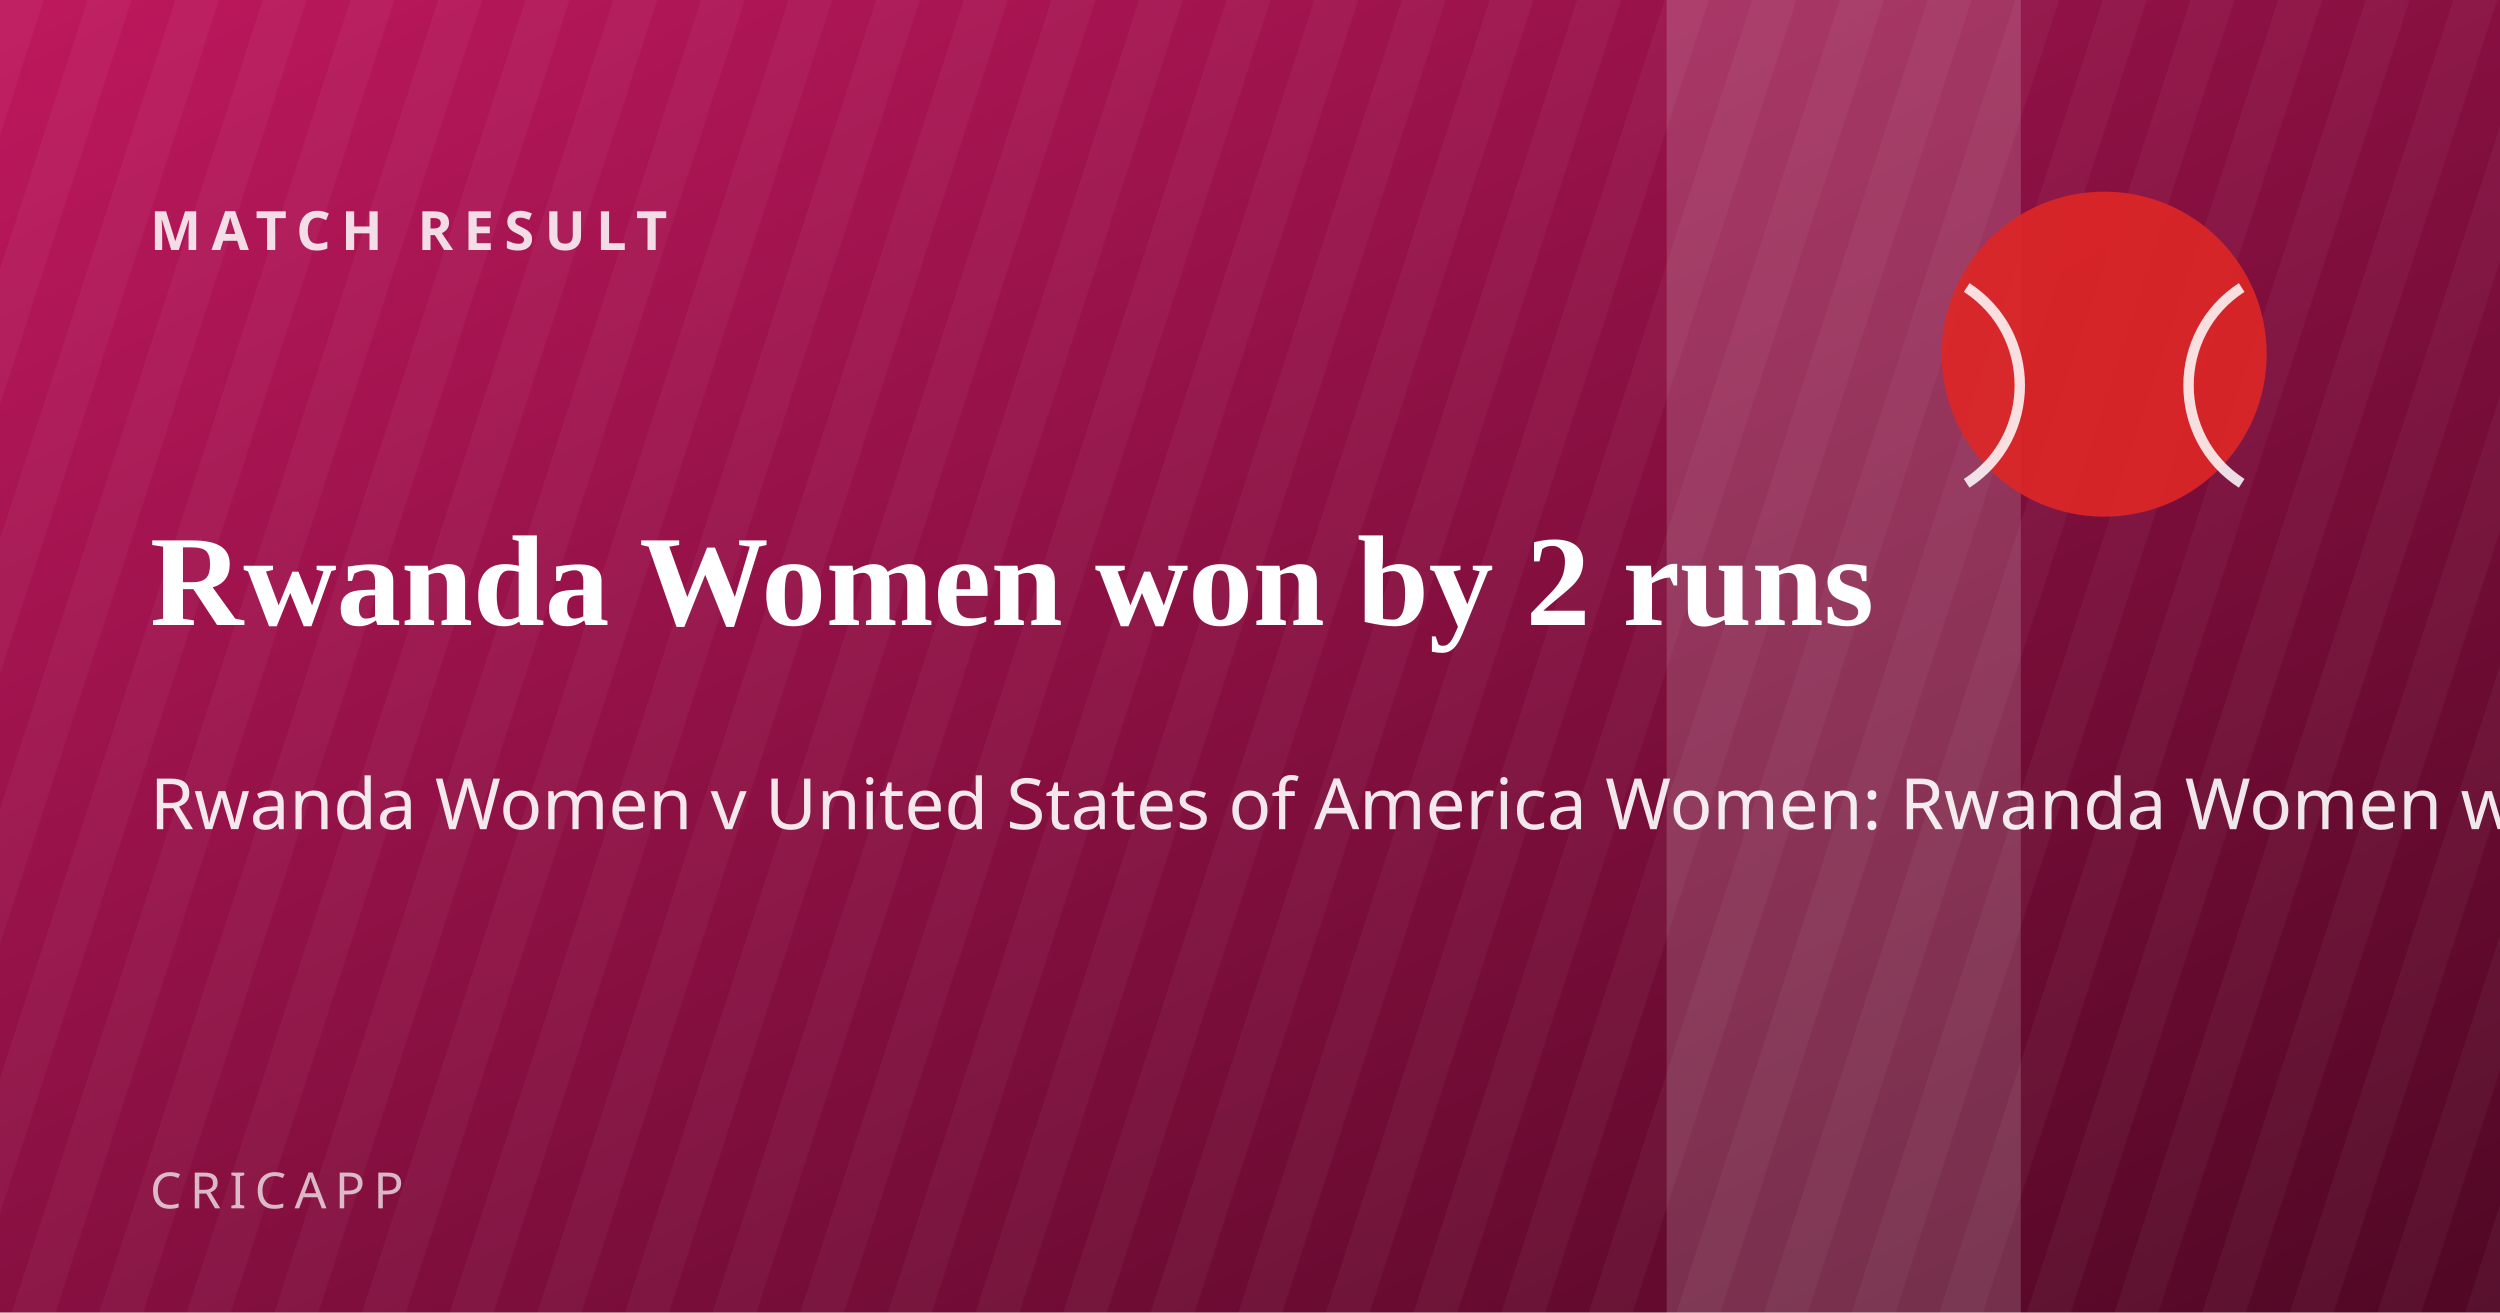
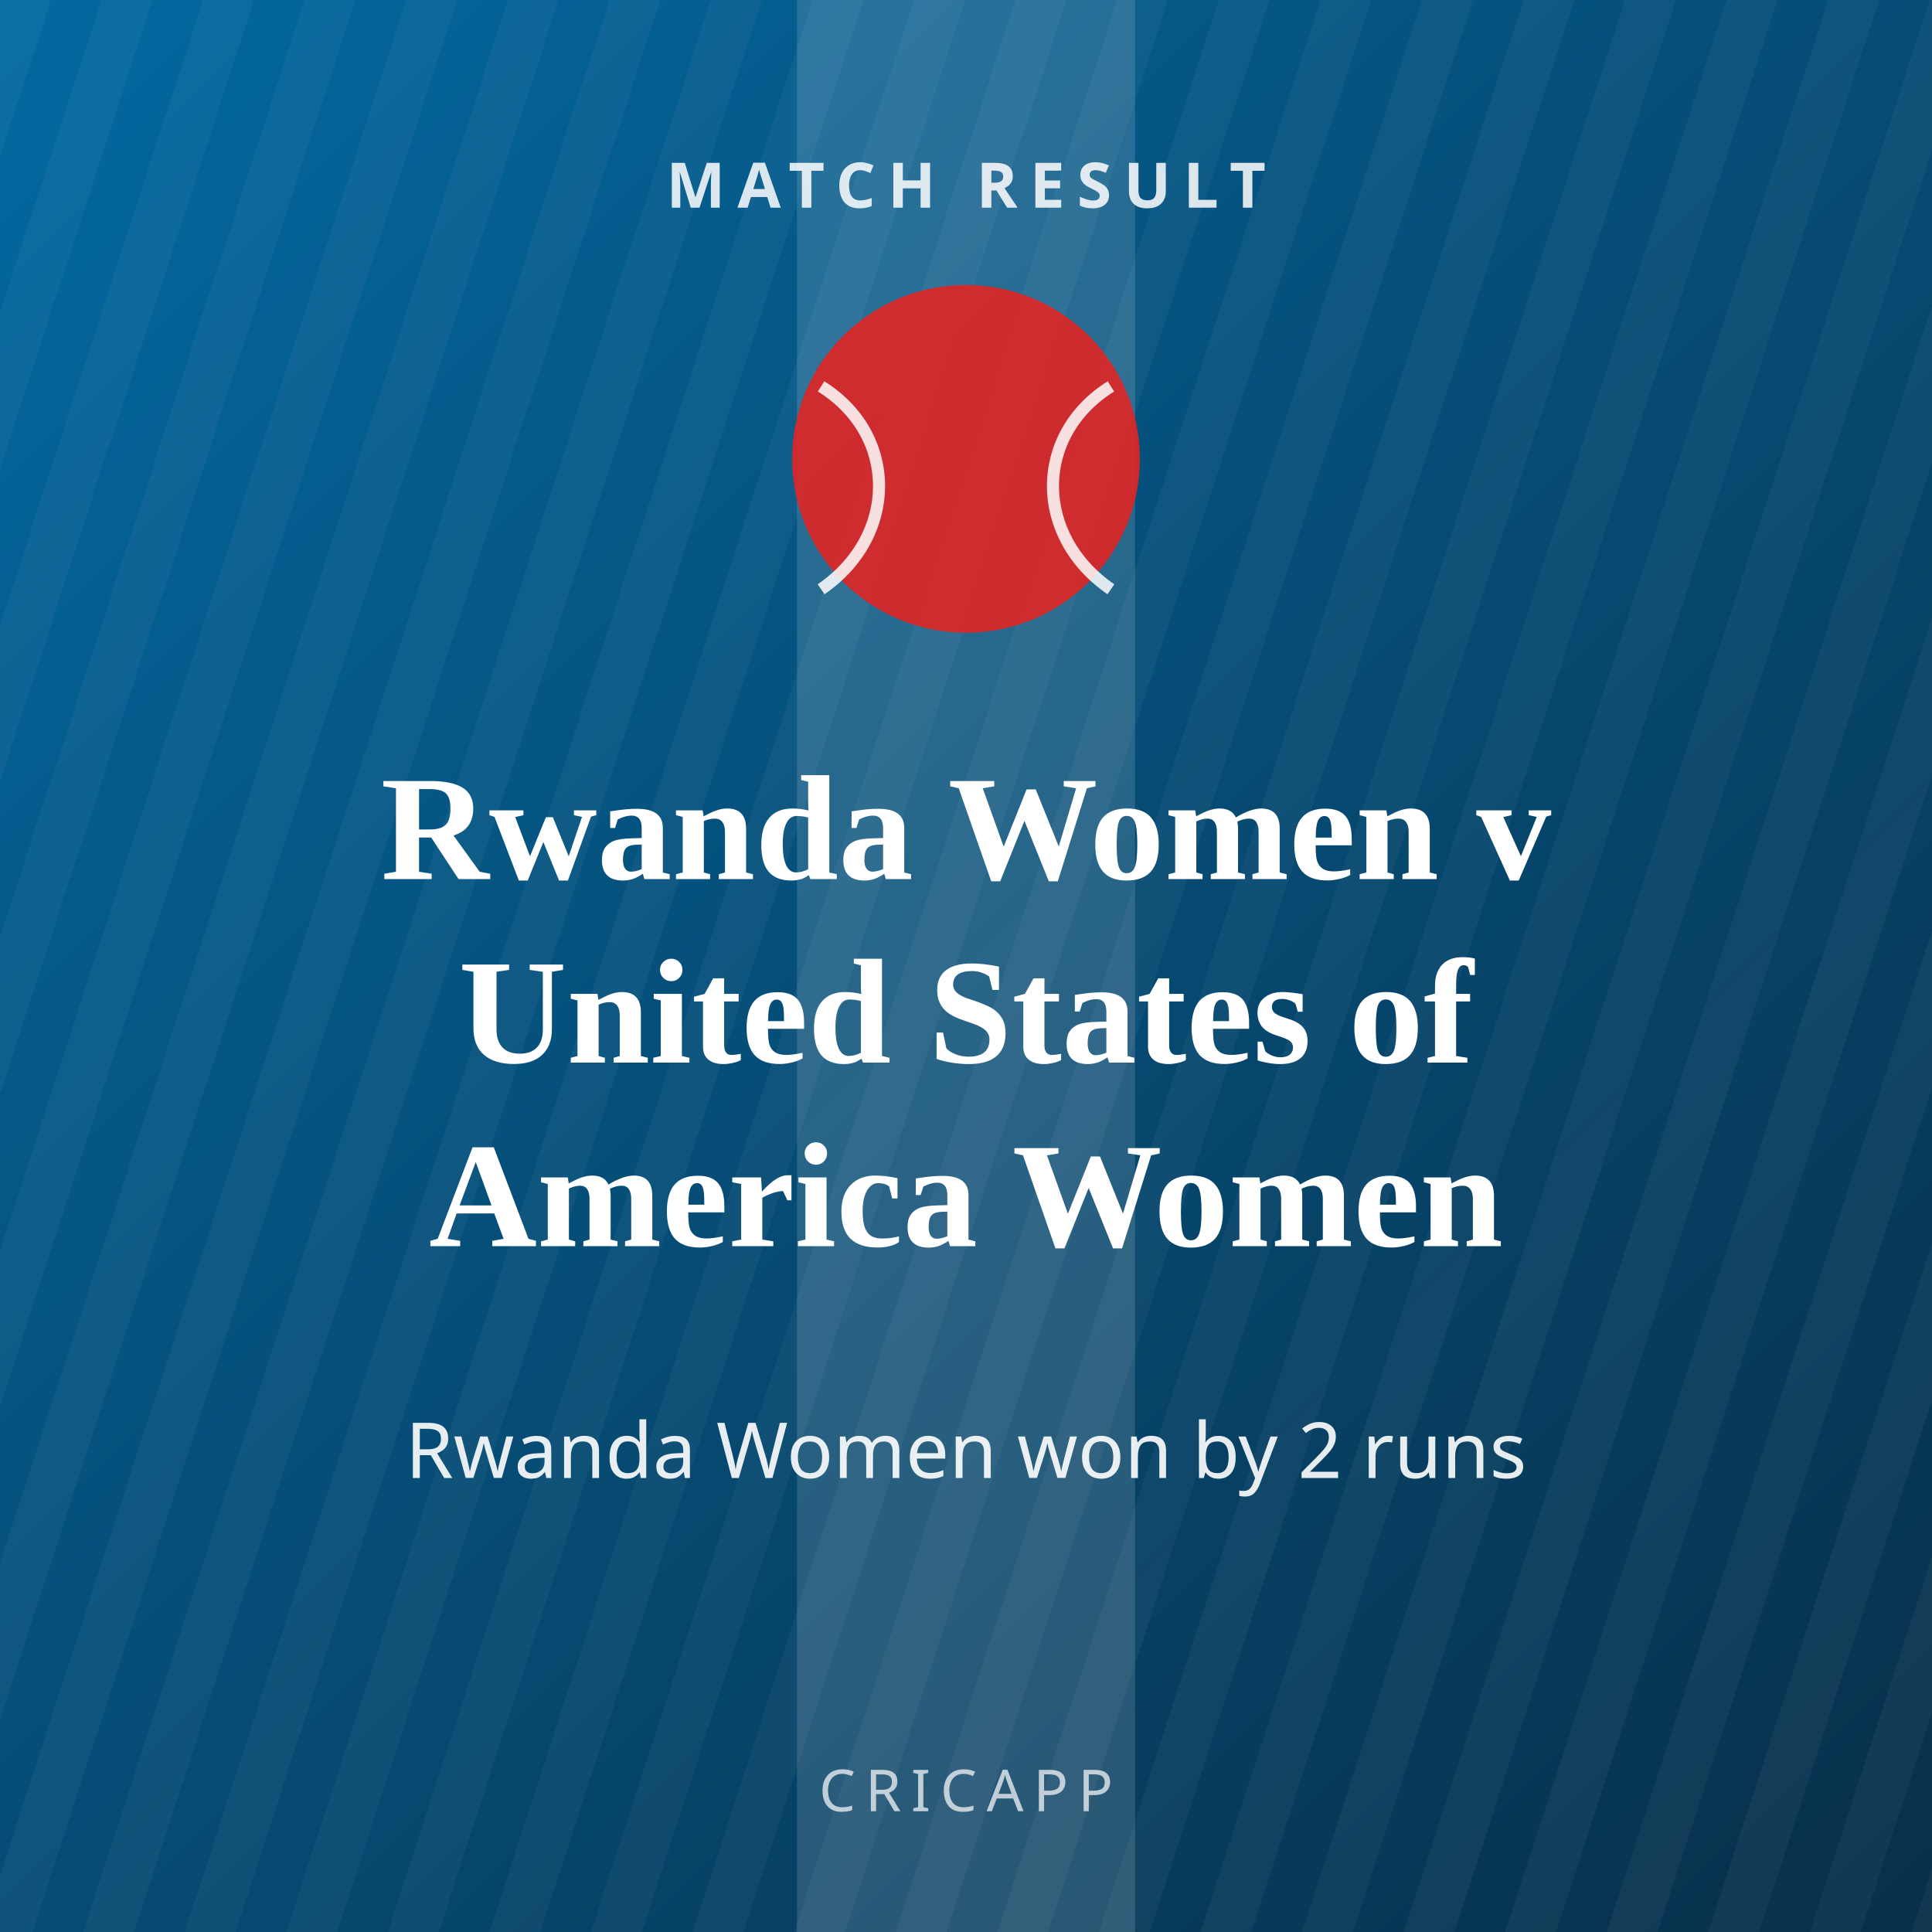
- <svg xmlns="http://www.w3.org/2000/svg" viewBox="0 0 1200 630" role="img" aria-label="Rwanda Women won by 2 runs">
+ <svg xmlns="http://www.w3.org/2000/svg" viewBox="0 0 800 800" role="img" aria-label="Rwanda Women v United States of America Women">
  <defs>
    <linearGradient id="g" x1="0" y1="0" x2="1" y2="1">
-       <stop offset="0" stop-color="#be185d" />
-       <stop offset="1" stop-color="#500724" />
+       <stop offset="0" stop-color="#0369a1" />
+       <stop offset="1" stop-color="#082f49" />
    </linearGradient>
    <pattern id="s" width="40" height="40" patternUnits="userSpaceOnUse" patternTransform="rotate(18)">
      <rect width="20" height="40" fill="#ffffff" opacity="0.04" />
    </pattern>
  </defs>
-   <rect width="1200" height="630" fill="url(#g)" />
-   <rect width="1200" height="630" fill="url(#s)" />
-   <g opacity="0.16">
-     <rect x="800" y="-40" width="170" height="760" rx="14" fill="#fff" />
-     <rect x="858" y="40" width="54" height="8" fill="#fff" />
-     <rect x="858" y="560" width="54" height="8" fill="#fff" />
+   <rect width="800" height="800" fill="url(#g)" />
+   <rect width="800" height="800" fill="url(#s)" />
+   <g opacity="0.14">
+     <rect x="330" y="-40" width="140" height="880" rx="14" fill="#fff" />
  </g>
-   <circle cx="1010" cy="170" r="78" fill="#dc2626" opacity="0.92" />
-   <path d="M944 138c34 22 34 72 0 94M1076 138c-34 22-34 72 0 94" stroke="#fff" stroke-width="5" fill="none" opacity="0.85" />
-   <text x="72" y="120" font-family="system-ui, sans-serif" font-size="26" font-weight="700" letter-spacing="5" fill="#ffffff" opacity="0.85">MATCH RESULT</text>
-   <text x="72" y="300" font-family="Georgia, 'Times New Roman', serif" font-size="62" font-weight="700" fill="#ffffff">Rwanda Women won by 2 runs</text>
-   <text x="72" y="398" font-family="system-ui, sans-serif" font-size="34" fill="#ffffff" opacity="0.9">Rwanda Women v United States of America Women: Rwanda Women won by 2 runs</text>
-   <text x="72" y="580" font-family="system-ui, sans-serif" font-size="24" letter-spacing="4" fill="#ffffff" opacity="0.7">CRICAPP</text>
+   <circle cx="400" cy="190" r="72" fill="#dc2626" opacity="0.92" />
+   <path d="M340 160c32 20 32 62 0 84M460 160c-32 20-32 62 0 84" stroke="#fff" stroke-width="5" fill="none" opacity="0.85" />
+   <text x="400" y="86" text-anchor="middle" font-family="system-ui, sans-serif" font-size="26" font-weight="700" letter-spacing="5" fill="#ffffff" opacity="0.85">MATCH RESULT</text>
+   <text x="400" y="364" text-anchor="middle" font-family="Georgia, 'Times New Roman', serif" font-size="62" font-weight="700" fill="#ffffff">Rwanda Women v</text>
+   <text x="400" y="440" text-anchor="middle" font-family="Georgia, 'Times New Roman', serif" font-size="62" font-weight="700" fill="#ffffff">United States of</text>
+   <text x="400" y="516" text-anchor="middle" font-family="Georgia, 'Times New Roman', serif" font-size="62" font-weight="700" fill="#ffffff">America Women</text>
+   <text x="400" y="612" text-anchor="middle" font-family="system-ui, sans-serif" font-size="32" fill="#ffffff" opacity="0.9">Rwanda Women won by 2 runs</text>
+   <text x="400" y="750" text-anchor="middle" font-family="system-ui, sans-serif" font-size="24" letter-spacing="4" fill="#ffffff" opacity="0.7">CRICAPP</text>
</svg>
